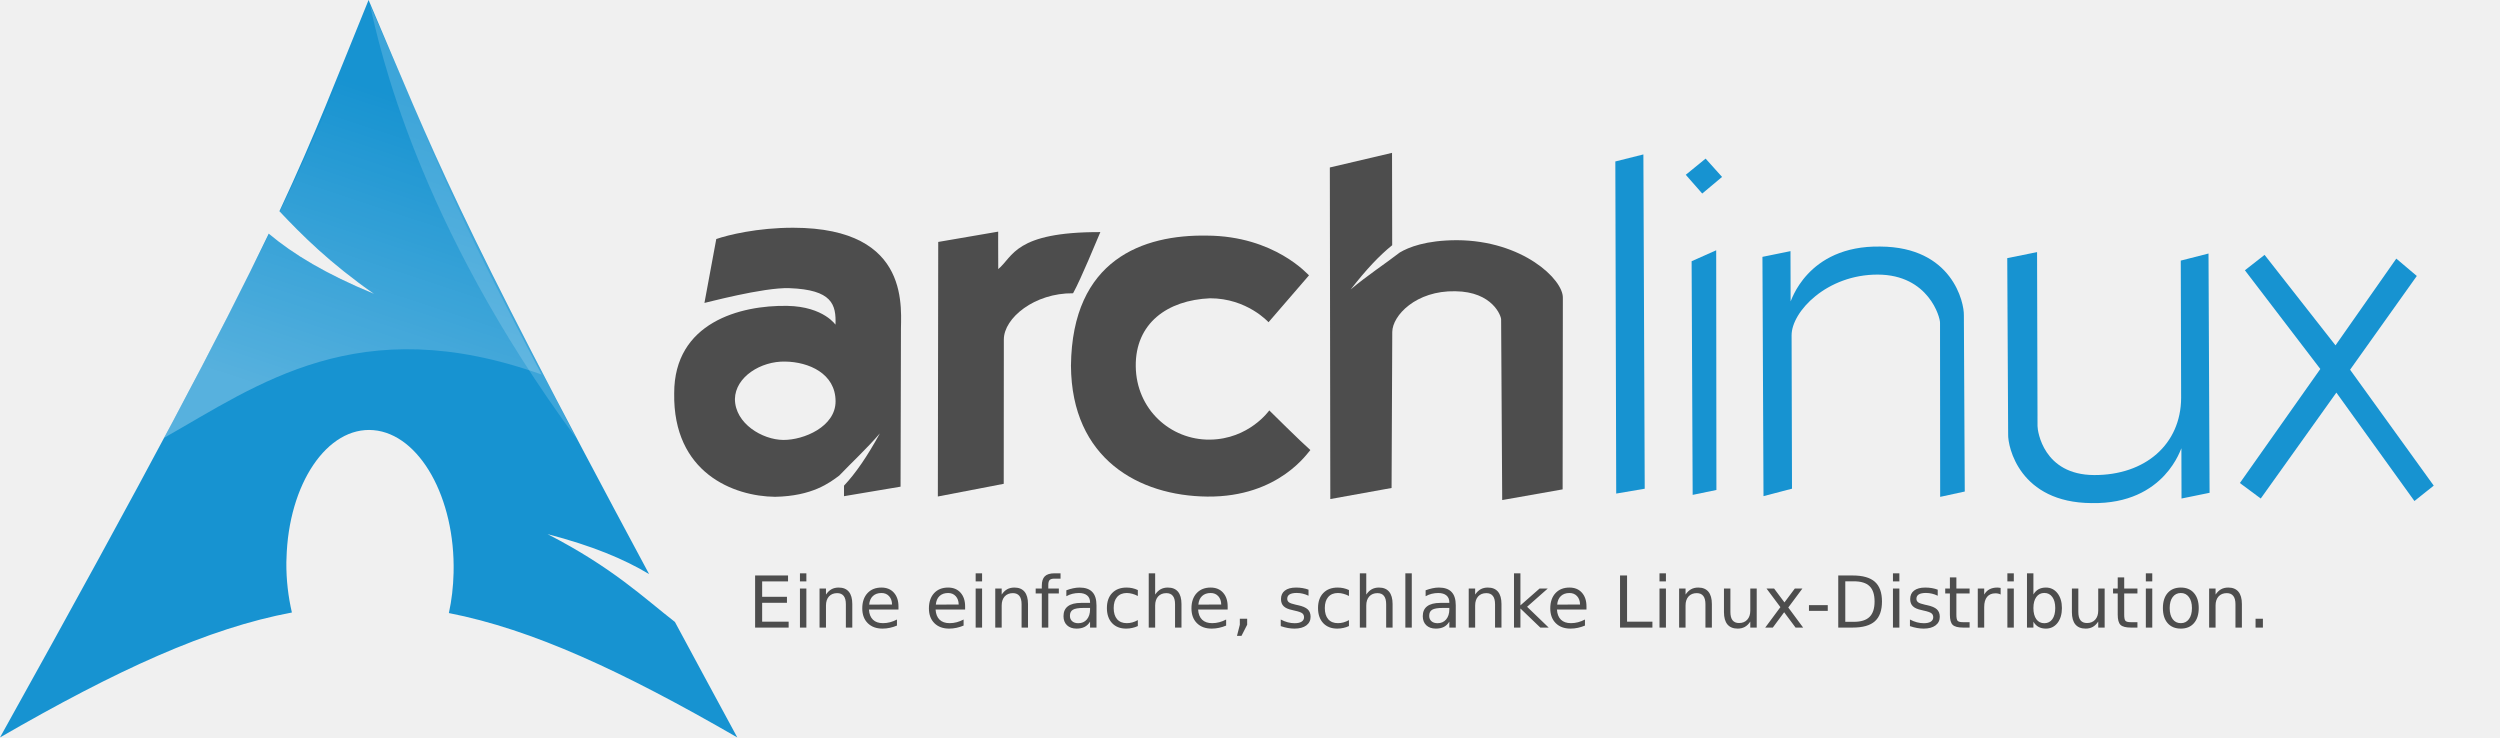
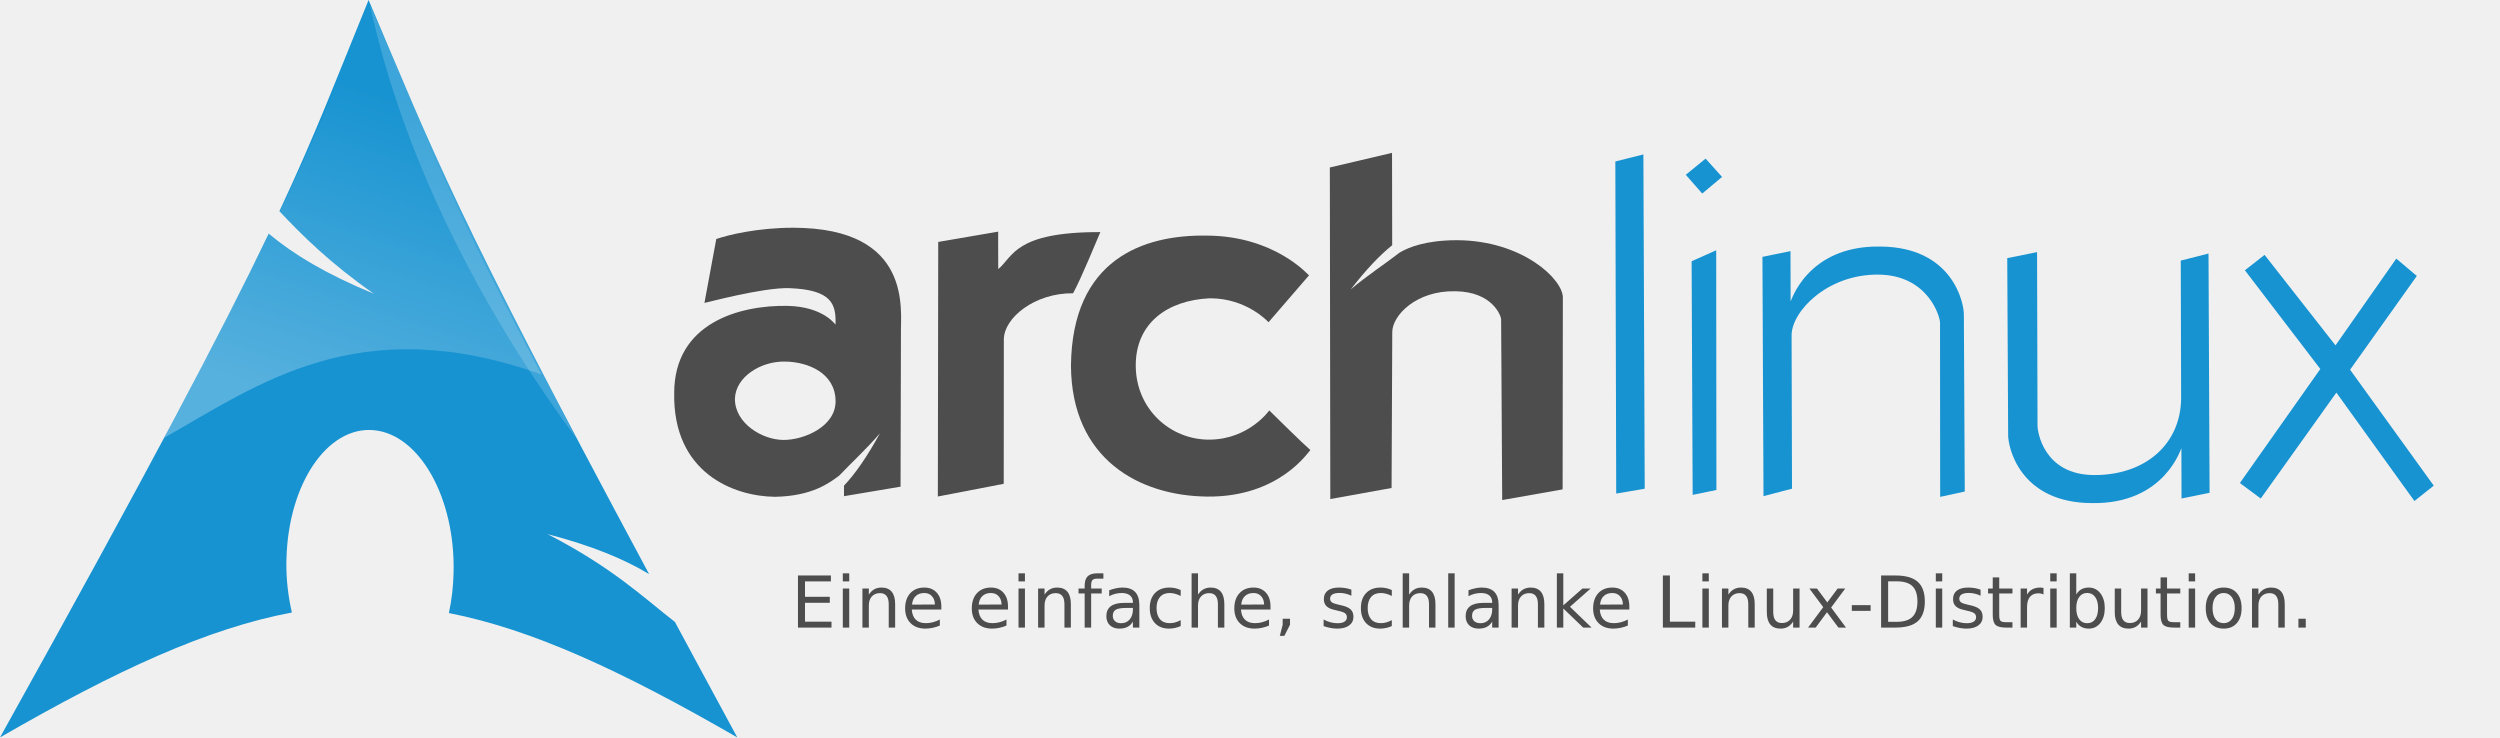
<svg xmlns="http://www.w3.org/2000/svg" xmlns:xlink="http://www.w3.org/1999/xlink" width="350" height="103.242" id="svg2424" version="1.0">
  <defs id="defs2426">
    <linearGradient xlink:href="#path1082_2_" id="linearGradient2197" gradientUnits="userSpaceOnUse" gradientTransform="matrix(-0.3444088,0,0,0.3443895,292.6526,0.3134079)" x1="541.335" y1="104.507" x2="606.912" y2="303.14" />
    <linearGradient gradientUnits="userSpaceOnUse" id="path1082_2_" y2="129.347" x2="112.499" y1="6.137" x1="112.499" gradientTransform="translate(287,-83)">
      <stop id="stop193" offset="0" style="stop-color:#ffffff;stop-opacity:0" />
      <stop id="stop195" offset="1" style="stop-color:#ffffff;stop-opacity:0.275;" />
      <midPointStop id="midPointStop197" style="stop-color:#FFFFFF" offset="0" />
      <midPointStop id="midPointStop199" style="stop-color:#FFFFFF" offset="0.5" />
      <midPointStop id="midPointStop201" style="stop-color:#000000" offset="1" />
    </linearGradient>
    <linearGradient xlink:href="#path1082_2_" id="linearGradient2544" gradientUnits="userSpaceOnUse" gradientTransform="matrix(-0.3937741,0,0,0.393752,357.5197,122.0015)" x1="541.335" y1="104.507" x2="606.912" y2="303.14" />
    <linearGradient id="linearGradient3388">
      <stop style="stop-color:#000000;stop-opacity:0;" offset="0" id="stop3390" />
      <stop style="stop-color:#000000;stop-opacity:0.371;" offset="1" id="stop3392" />
    </linearGradient>
    <linearGradient xlink:href="#linearGradient3388" id="linearGradient4416" gradientUnits="userSpaceOnUse" gradientTransform="matrix(0.749107,0,0,0.749107,-35.45986,91.44108)" x1="490.723" y1="237.724" x2="490.723" y2="183.964" />
  </defs>
  <g id="layer1" transform="translate(-57.52732,-209.3731)">
    <g id="g2424" transform="matrix(0.5433562,0,0,0.5433562,30.94035,132.9494)">
      <g style="fill:#4d4d4d;fill-opacity:1" transform="matrix(0.6378586,0,0,0.6378586,36.48649,2.17139)" id="g2809">
        <path style="fill:#4d4d4d;fill-opacity:1;fill-rule:evenodd;stroke:none;stroke-width:0.5;stroke-miterlimit:4;stroke-dasharray:none;stroke-opacity:1" d="M 339.969,309.094 C 325.497,309.07 313.488,312.037 308.844,313.656 L 304.062,339.469 C 304.051,339.564 327.858,333.12 338.344,333.5 C 355.705,334.124 357.303,340.135 357,348.25 C 357.296,348.725 352.521,340.918 337.5,340.656 C 318.55,340.329 291.807,347.366 291.844,375.969 C 291.333,408.143 315.877,417.608 332.594,417.781 C 347.622,417.508 354.671,412.09 358.531,409.188 C 363.602,403.885 369.404,398.553 374.938,392.156 C 369.702,401.669 365.163,408.246 360.438,413.281 L 360.438,417.531 L 383.281,413.688 L 383.438,351.594 C 383.206,342.805 388.479,309.175 339.969,309.094 z M 336.688,363.156 C 346.156,363.286 357.015,367.953 357.031,379.188 C 357.08,389.406 344.231,394.899 335.875,394.812 C 327.515,394.726 316.424,388.243 316.375,378.281 C 316.535,369.377 326.835,362.927 336.688,363.156 z " id="path2284" />
        <path id="path2286" d="M 398.501,314.831 L 398.346,417.658 L 424.958,412.531 L 425.003,354.23 C 425.009,345.549 437.409,335.405 452.966,335.567 C 456.268,329.593 462.474,314.325 463.987,310.852 C 429.23,310.768 428.788,320.841 422.743,325.797 C 422.68,316.344 422.721,310.669 422.721,310.669 L 398.501,314.831 z " style="fill:#4d4d4d;fill-opacity:1;fill-rule:evenodd;stroke:none;stroke-width:0.5;stroke-miterlimit:4;stroke-dasharray:none;stroke-opacity:1" />
        <path id="path2288" d="M 548.269,328.331 C 548.012,328.21 534.389,312.396 507.002,312.272 C 481.35,311.845 452.577,321.791 452.116,364.804 C 452.341,402.623 479.756,417.403 507.148,417.691 C 536.46,417.995 548.124,399.361 548.824,398.9 C 545.326,395.867 532.226,382.886 532.226,382.886 C 532.226,382.886 524.043,394.537 508.168,394.686 C 492.288,394.837 478.485,382.412 478.29,365.076 C 478.086,347.741 490.978,338.348 508.287,337.59 C 523.272,337.586 531.917,347.263 531.917,347.263 L 548.269,328.331 z " style="fill:#4d4d4d;fill-opacity:1;fill-rule:evenodd;stroke:none;stroke-width:0.5;stroke-miterlimit:4;stroke-dasharray:none;stroke-opacity:1" />
        <path style="fill:#4d4d4d;fill-opacity:1;fill-rule:evenodd;stroke:none;stroke-width:0.5;stroke-miterlimit:4;stroke-dasharray:none;stroke-opacity:1" d="M 581.812,278.844 L 556.688,284.75 L 556.875,418.688 L 581.625,414.219 L 581.906,351.188 C 581.959,344.578 591.468,334.428 607.344,334.75 C 622.523,334.908 625.916,344.868 625.875,346.125 L 626.312,419.094 L 650.719,414.781 L 650.812,337.406 C 650.973,329.961 634.504,314.237 608.031,314.125 C 595.45,314.145 588.483,316.993 584.938,319.094 C 578.871,323.779 571.938,328.269 565.125,334 C 571.423,325.909 576.711,320.315 581.875,316.156 L 581.812,278.844 z " id="path2290" />
      </g>
      <g transform="matrix(0.9443373,0,1.3363449e-2,0.9443373,78.34566,-412.4888)" style="fill:#1793d1;fill-opacity:1;stroke:none;stroke-width:0.5;stroke-miterlimit:4;stroke-dasharray:none;stroke-opacity:1" id="g5326">
        <path id="path2292" d="M 400.676,629.796 L 408.357,627.88 L 407.429,719.088 L 399.633,720.413 L 400.676,629.796 z " style="fill:#1793d1;fill-opacity:1;fill-rule:evenodd;stroke:none;stroke-width:0.5;stroke-miterlimit:4;stroke-dasharray:none;stroke-opacity:1" />
        <path id="path2294" d="M 421.103,657.018 L 427.853,654.031 L 426.985,719.43 L 420.487,720.769 L 421.103,657.018 z M 419.842,633.434 L 425.314,629.019 L 429.736,634.019 L 424.261,638.551 L 419.842,633.434 z " style="fill:#1793d1;fill-opacity:1;fill-rule:evenodd;stroke:none;stroke-width:0.5;stroke-miterlimit:4;stroke-dasharray:none;stroke-opacity:1" />
        <path id="path2296" d="M 440.443,655.826 L 448.12,654.264 L 447.963,667.936 C 447.956,668.524 452.382,652.663 472.648,653.015 C 492.328,653.125 495.332,668.362 495.177,671.778 L 494.74,719.856 L 488.009,721.312 L 488.642,673.823 C 488.74,672.437 485.761,660.709 471.853,660.666 C 457.948,660.625 448.17,670.766 448.095,677.245 L 447.614,719.08 L 439.81,721.111 L 440.443,655.826 z " style="fill:#1793d1;fill-opacity:1;fill-rule:evenodd;stroke:none;stroke-width:0.5;stroke-miterlimit:4;stroke-dasharray:none;stroke-opacity:1" />
        <path id="path2298" d="M 561.533,720.202 L 553.855,721.764 L 554.013,708.092 C 554.02,707.504 549.591,723.366 529.328,723.013 C 509.648,722.903 506.644,707.667 506.799,704.25 L 507.236,656.172 L 515.393,654.53 L 514.847,702.019 C 514.832,703.316 516.215,715.319 530.123,715.362 C 544.028,715.403 553.889,706.989 554.137,694.318 L 554.568,656.849 L 562.166,654.917 L 561.533,720.202 z " style="fill:#1793d1;fill-opacity:1;fill-rule:evenodd;stroke:none;stroke-width:0.5;stroke-miterlimit:4;stroke-dasharray:none;stroke-opacity:1" />
        <path id="path2300" d="M 577.455,655.287 L 572.027,659.487 L 592.226,686.42 L 569.835,717.536 L 575.47,721.762 L 596.514,692.866 L 617.392,722.447 L 622.719,718.246 L 600.344,686.618 L 618.913,661.04 L 613.381,656.306 L 596.46,679.974 L 577.455,655.287 z " style="fill:#1793d1;fill-opacity:1;fill-rule:evenodd;stroke:none;stroke-width:0.5;stroke-miterlimit:4;stroke-dasharray:none;stroke-opacity:1" />
      </g>
-       <text id="text4418" y="302.354" x="674.929" style="font-size:18.404px;font-style:normal;font-weight:normal;text-align:end;text-anchor:end;fill:#4d4d4d;fill-opacity:1;stroke:none;stroke-width:1px;stroke-linecap:butt;stroke-linejoin:miter;stroke-opacity:1;font-family:DejaVu Sans" xml:space="preserve">
-         <tspan y="302.354" x="674.929" id="tspan4420">Eine einfache, schlanke Linux-Distribution.</tspan>
+       <text id="text4418" y="302.354" x="685.972" style="font-size:18.404px;font-style:normal;font-weight:normal;text-align:end;text-anchor:end;fill:#4d4d4d;fill-opacity:1;stroke:none;stroke-width:1px;stroke-linecap:butt;stroke-linejoin:miter;stroke-opacity:1;font-family:DejaVu Sans" xml:space="preserve">
+         <tspan y="302.354" x="685.972" id="tspan4420">Eine einfache, schlanke Linux-Distribution.</tspan>
      </text>
      <path style="fill:#1793d1;fill-opacity:1;fill-rule:evenodd;stroke:none;stroke-width:1;stroke-linecap:round;stroke-linejoin:round;stroke-miterlimit:10;stroke-dasharray:none;stroke-opacity:1" d="M 105.812,16.625 C 98.416,34.76 93.954,46.623 85.719,64.219 C 90.768,69.571 96.966,75.804 107.031,82.844 C 96.21,78.391 88.829,73.92 83.312,69.281 C 72.773,91.274 56.26,122.602 22.75,182.812 C 49.088,167.607 69.504,158.233 88.531,154.656 C 87.714,151.142 87.25,147.341 87.281,143.375 L 87.312,142.531 C 87.73,125.657 96.508,112.681 106.906,113.562 C 117.304,114.444 125.387,128.845 124.969,145.719 C 124.89,148.894 124.532,151.948 123.906,154.781 C 142.727,158.463 162.925,167.813 188.906,182.812 C 183.783,173.381 179.211,164.879 174.844,156.781 C 167.965,151.45 160.791,144.511 146.156,137 C 156.215,139.614 163.417,142.629 169.031,146 C 124.633,63.338 121.038,52.354 105.812,16.625 z " transform="matrix(1.143333,0,0,1.143333,22.92017,121.6432)" id="path2518" />
      <path id="path2522" d="M 197.396,253.573 C 156.215,197.678 146.669,152.628 144.251,141.873 C 166.219,192.541 166.069,193.163 197.396,253.573 z " style="fill:#ffffff;fill-opacity:0.166;fill-rule:evenodd;stroke:none;stroke-width:36.1;stroke-linecap:butt;stroke-linejoin:round;stroke-miterlimit:10;stroke-opacity:1" />
      <path style="fill:url(#linearGradient2197);fill-opacity:1;fill-rule:evenodd;stroke:none;stroke-width:0.714;stroke-linecap:round;stroke-linejoin:round;stroke-miterlimit:10;stroke-dasharray:none;stroke-opacity:1" d="M 106.125,17.375 C 105.208,19.63 104.317,21.823 103.469,23.906 C 102.523,26.229 101.612,28.451 100.719,30.625 C 99.825,32.799 98.941,34.906 98.062,37 C 97.184,39.094 96.305,41.167 95.406,43.25 C 94.507,45.333 93.581,47.421 92.625,49.562 C 91.669,51.704 90.674,53.92 89.625,56.188 C 88.576,58.455 87.491,60.787 86.312,63.25 C 86.153,63.584 85.975,63.974 85.812,64.312 C 90.846,69.644 97.025,75.845 107.031,82.844 C 96.244,78.405 88.886,73.936 83.375,69.312 C 83.086,69.902 82.829,70.428 82.531,71.031 C 81.492,73.14 80.345,75.415 79.188,77.719 C 79.139,77.816 79.111,77.902 79.062,78 C 78.769,78.583 78.52,79.09 78.219,79.688 C 78.173,79.779 78.108,79.877 78.062,79.969 C 73.274,89.573 67.356,101.045 59.75,115.281 C 80.813,103.408 103.547,86.297 144.812,101.031 C 142.742,97.11 140.85,93.457 139.062,90 C 137.275,86.543 135.605,83.28 134.062,80.219 C 132.521,77.157 131.084,74.297 129.75,71.562 C 128.416,68.828 127.194,66.225 126.031,63.75 C 124.869,61.275 123.779,58.909 122.75,56.625 C 121.721,54.341 120.745,52.13 119.812,49.969 C 118.88,47.807 117.998,45.701 117.125,43.594 C 116.252,41.487 115.382,39.402 114.531,37.281 C 114.247,36.572 113.941,35.841 113.656,35.125 C 111.309,29.618 108.909,23.915 106.125,17.375 z " id="path2520" transform="matrix(1.143333,0,0,1.143333,22.92017,121.6432)" />
    </g>
  </g>
</svg>
